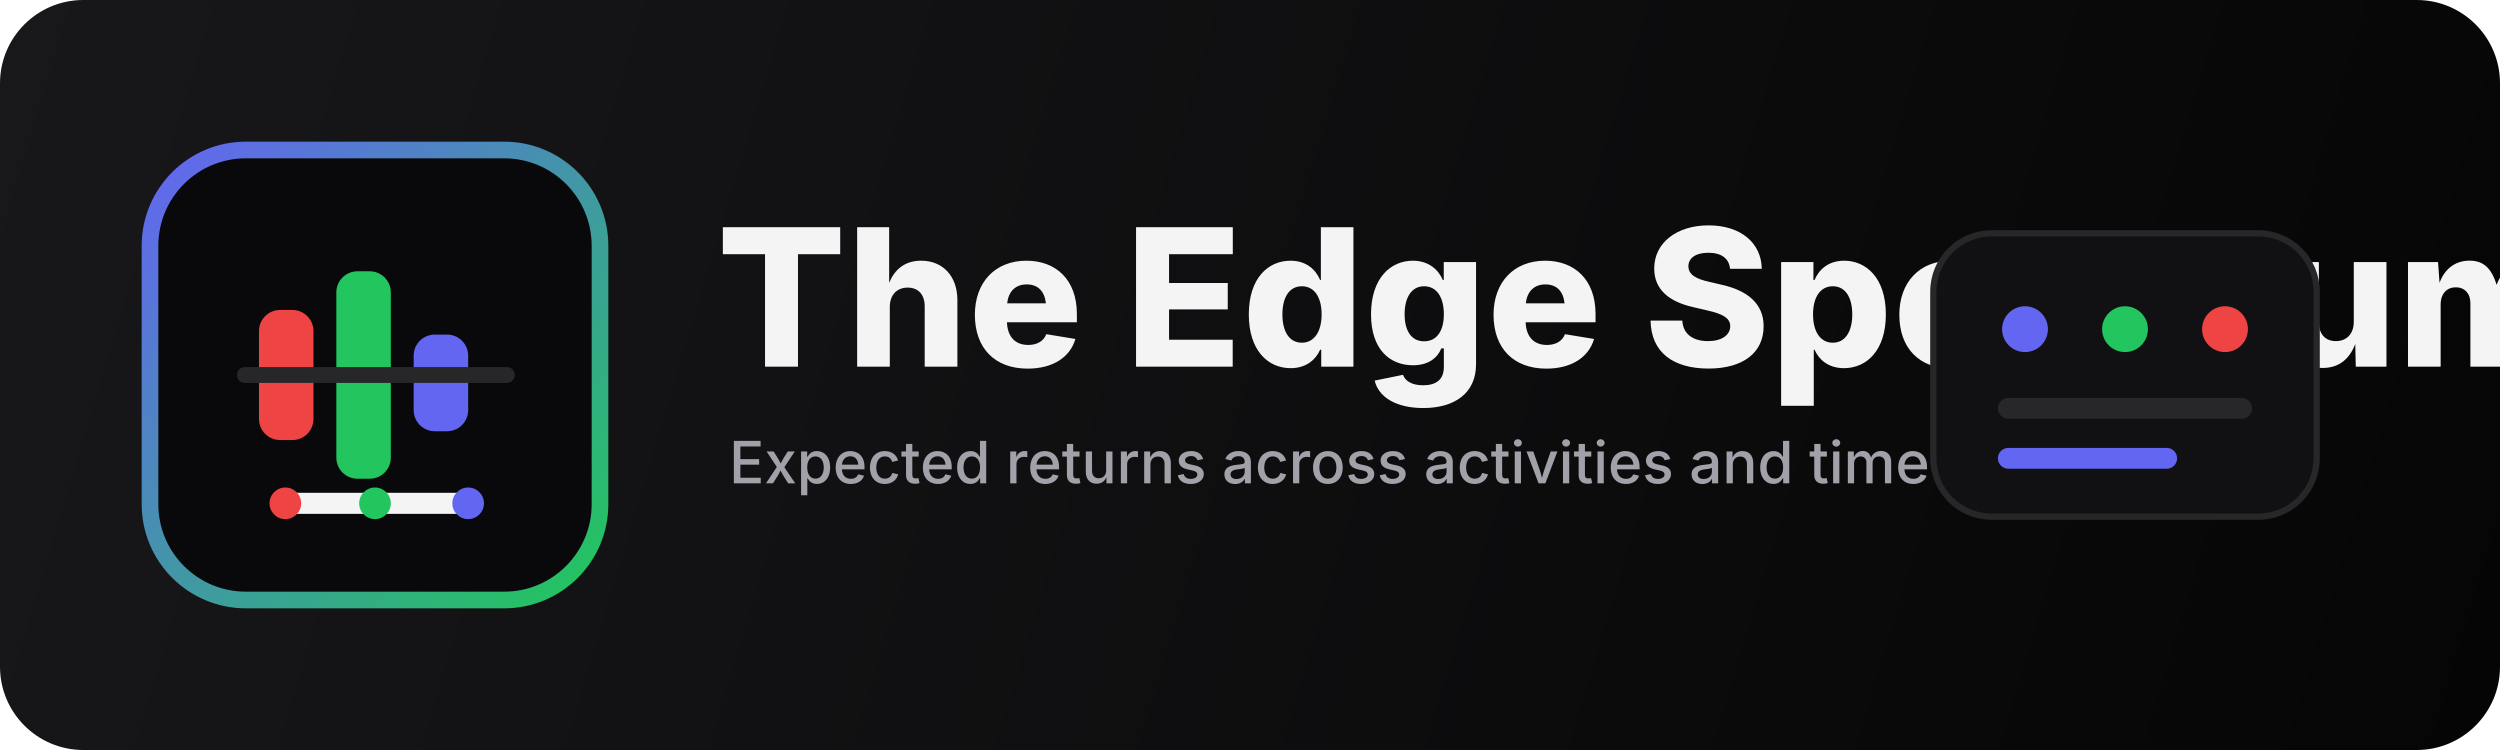
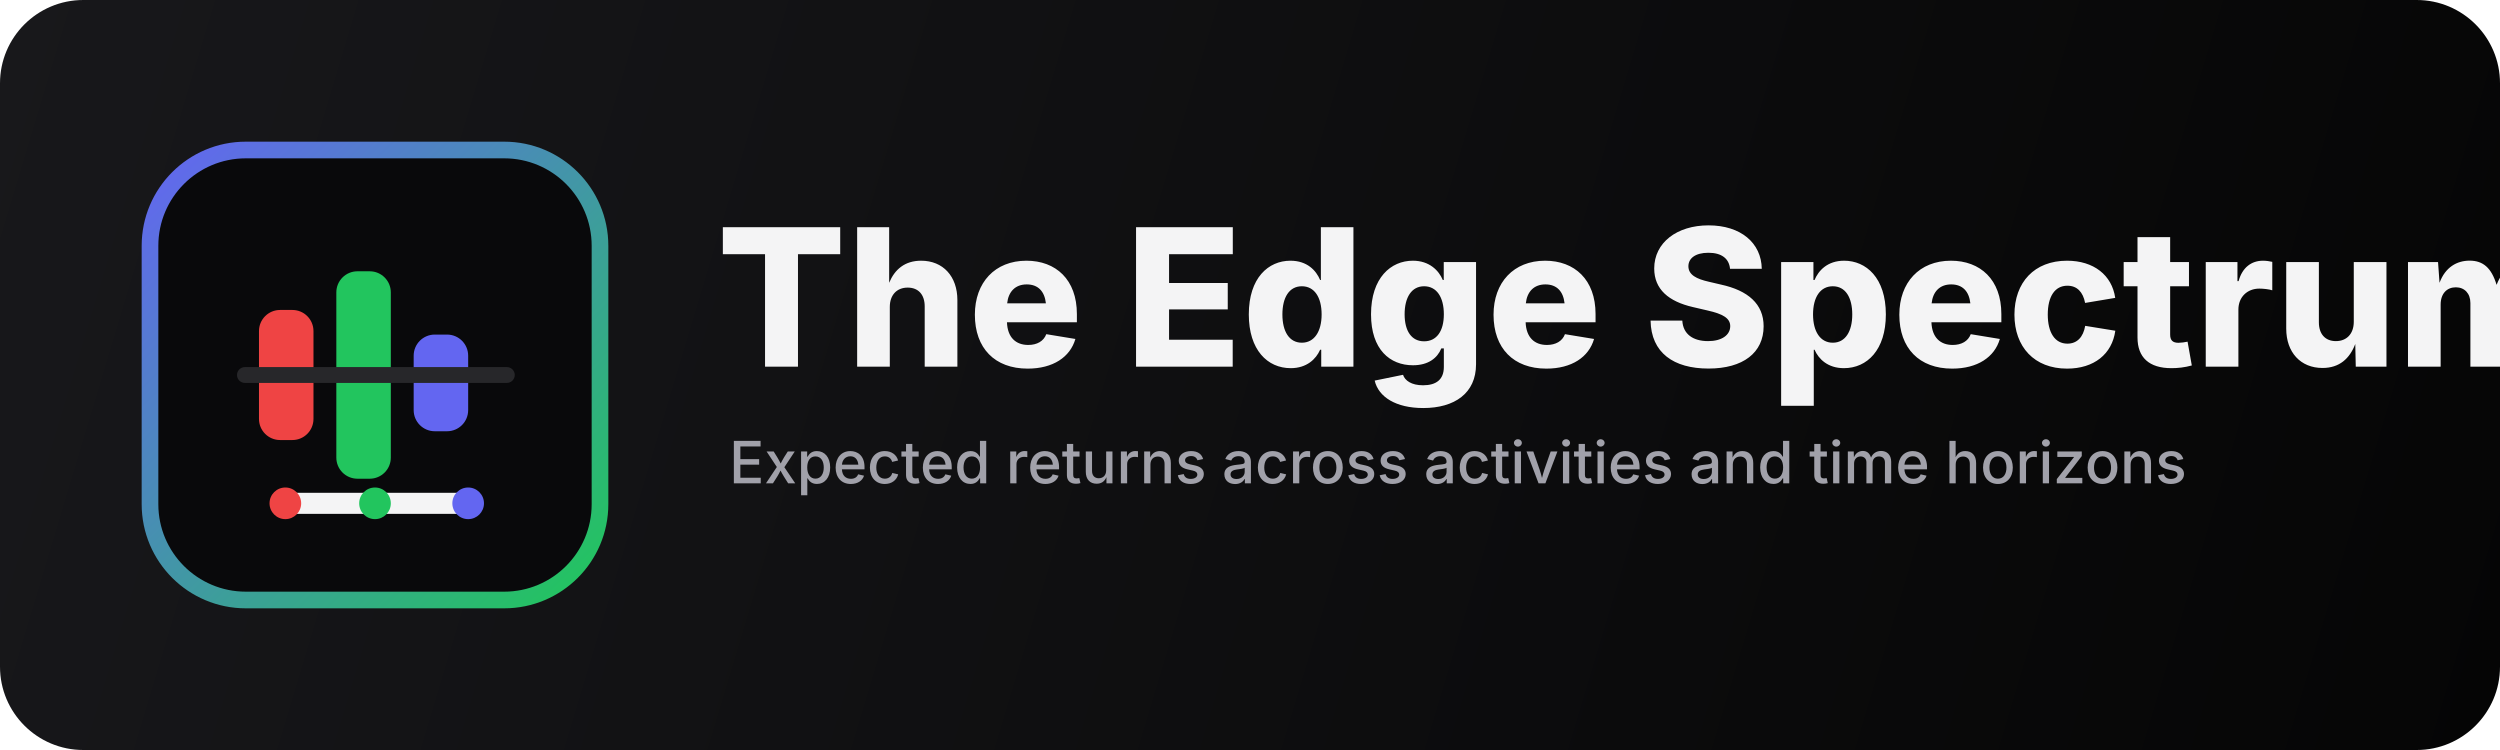
<svg xmlns="http://www.w3.org/2000/svg" viewBox="0 0 1200 360" role="img" aria-labelledby="title desc">
  <defs>
    <linearGradient id="bg" x1="0" y1="0" x2="1200" y2="360" gradientUnits="userSpaceOnUse">
      <stop offset="0" stop-color="#18181b" />
      <stop offset="1" stop-color="#050505" />
    </linearGradient>
    <linearGradient id="accent" x1="78" y1="70" x2="286" y2="282" gradientUnits="userSpaceOnUse">
      <stop offset="0" stop-color="#6366f1" />
      <stop offset="1" stop-color="#22c55e" />
    </linearGradient>
  </defs>
  <rect width="1200" height="360" rx="40" fill="url(#bg)" />
  <rect x="72" y="72" width="216" height="216" rx="46" fill="#09090b" stroke="url(#accent)" stroke-width="8" />
  <g transform="translate(72 72) scale(0.84375)">
    <rect x="62" y="91" width="31" height="74" rx="12" fill="#ef4444" />
    <rect x="106" y="69" width="31" height="118" rx="12" fill="#22c55e" />
    <rect x="150" y="105" width="31" height="55" rx="12" fill="#6366f1" />
    <path d="M54 128h149" stroke="#27272a" stroke-width="9" stroke-linecap="round" />
    <path d="M76 201h105" stroke="#f4f4f5" stroke-width="12" stroke-linecap="round" />
    <circle cx="77" cy="201" r="9" fill="#ef4444" />
    <circle cx="128" cy="201" r="9" fill="#22c55e" />
    <circle cx="181" cy="201" r="9" fill="#6366f1" />
  </g>
  <text x="344" y="176" fill="#f4f4f5" font-family="Inter, Segoe UI, Arial, sans-serif" font-size="92" font-weight="800" letter-spacing="0">The Edge Spectrum</text>
  <text x="350" y="232" fill="#a1a1aa" font-family="Inter, Segoe UI, Arial, sans-serif" font-size="28" font-weight="500" letter-spacing="0">Expected returns across activities and time horizons</text>
-   <g transform="translate(928 112)">
-     <rect x="0" y="0" width="184" height="136" rx="28" fill="#111113" stroke="#27272a" stroke-width="3" />
-     <circle cx="44" cy="46" r="11" fill="#6366f1" />
-     <circle cx="92" cy="46" r="11" fill="#22c55e" />
-     <circle cx="140" cy="46" r="11" fill="#ef4444" />
-     <path d="M36 84h112" stroke="#27272a" stroke-width="10" stroke-linecap="round" />
-     <path d="M36 108h76" stroke="#6366f1" stroke-width="10" stroke-linecap="round" />
-   </g>
</svg>
